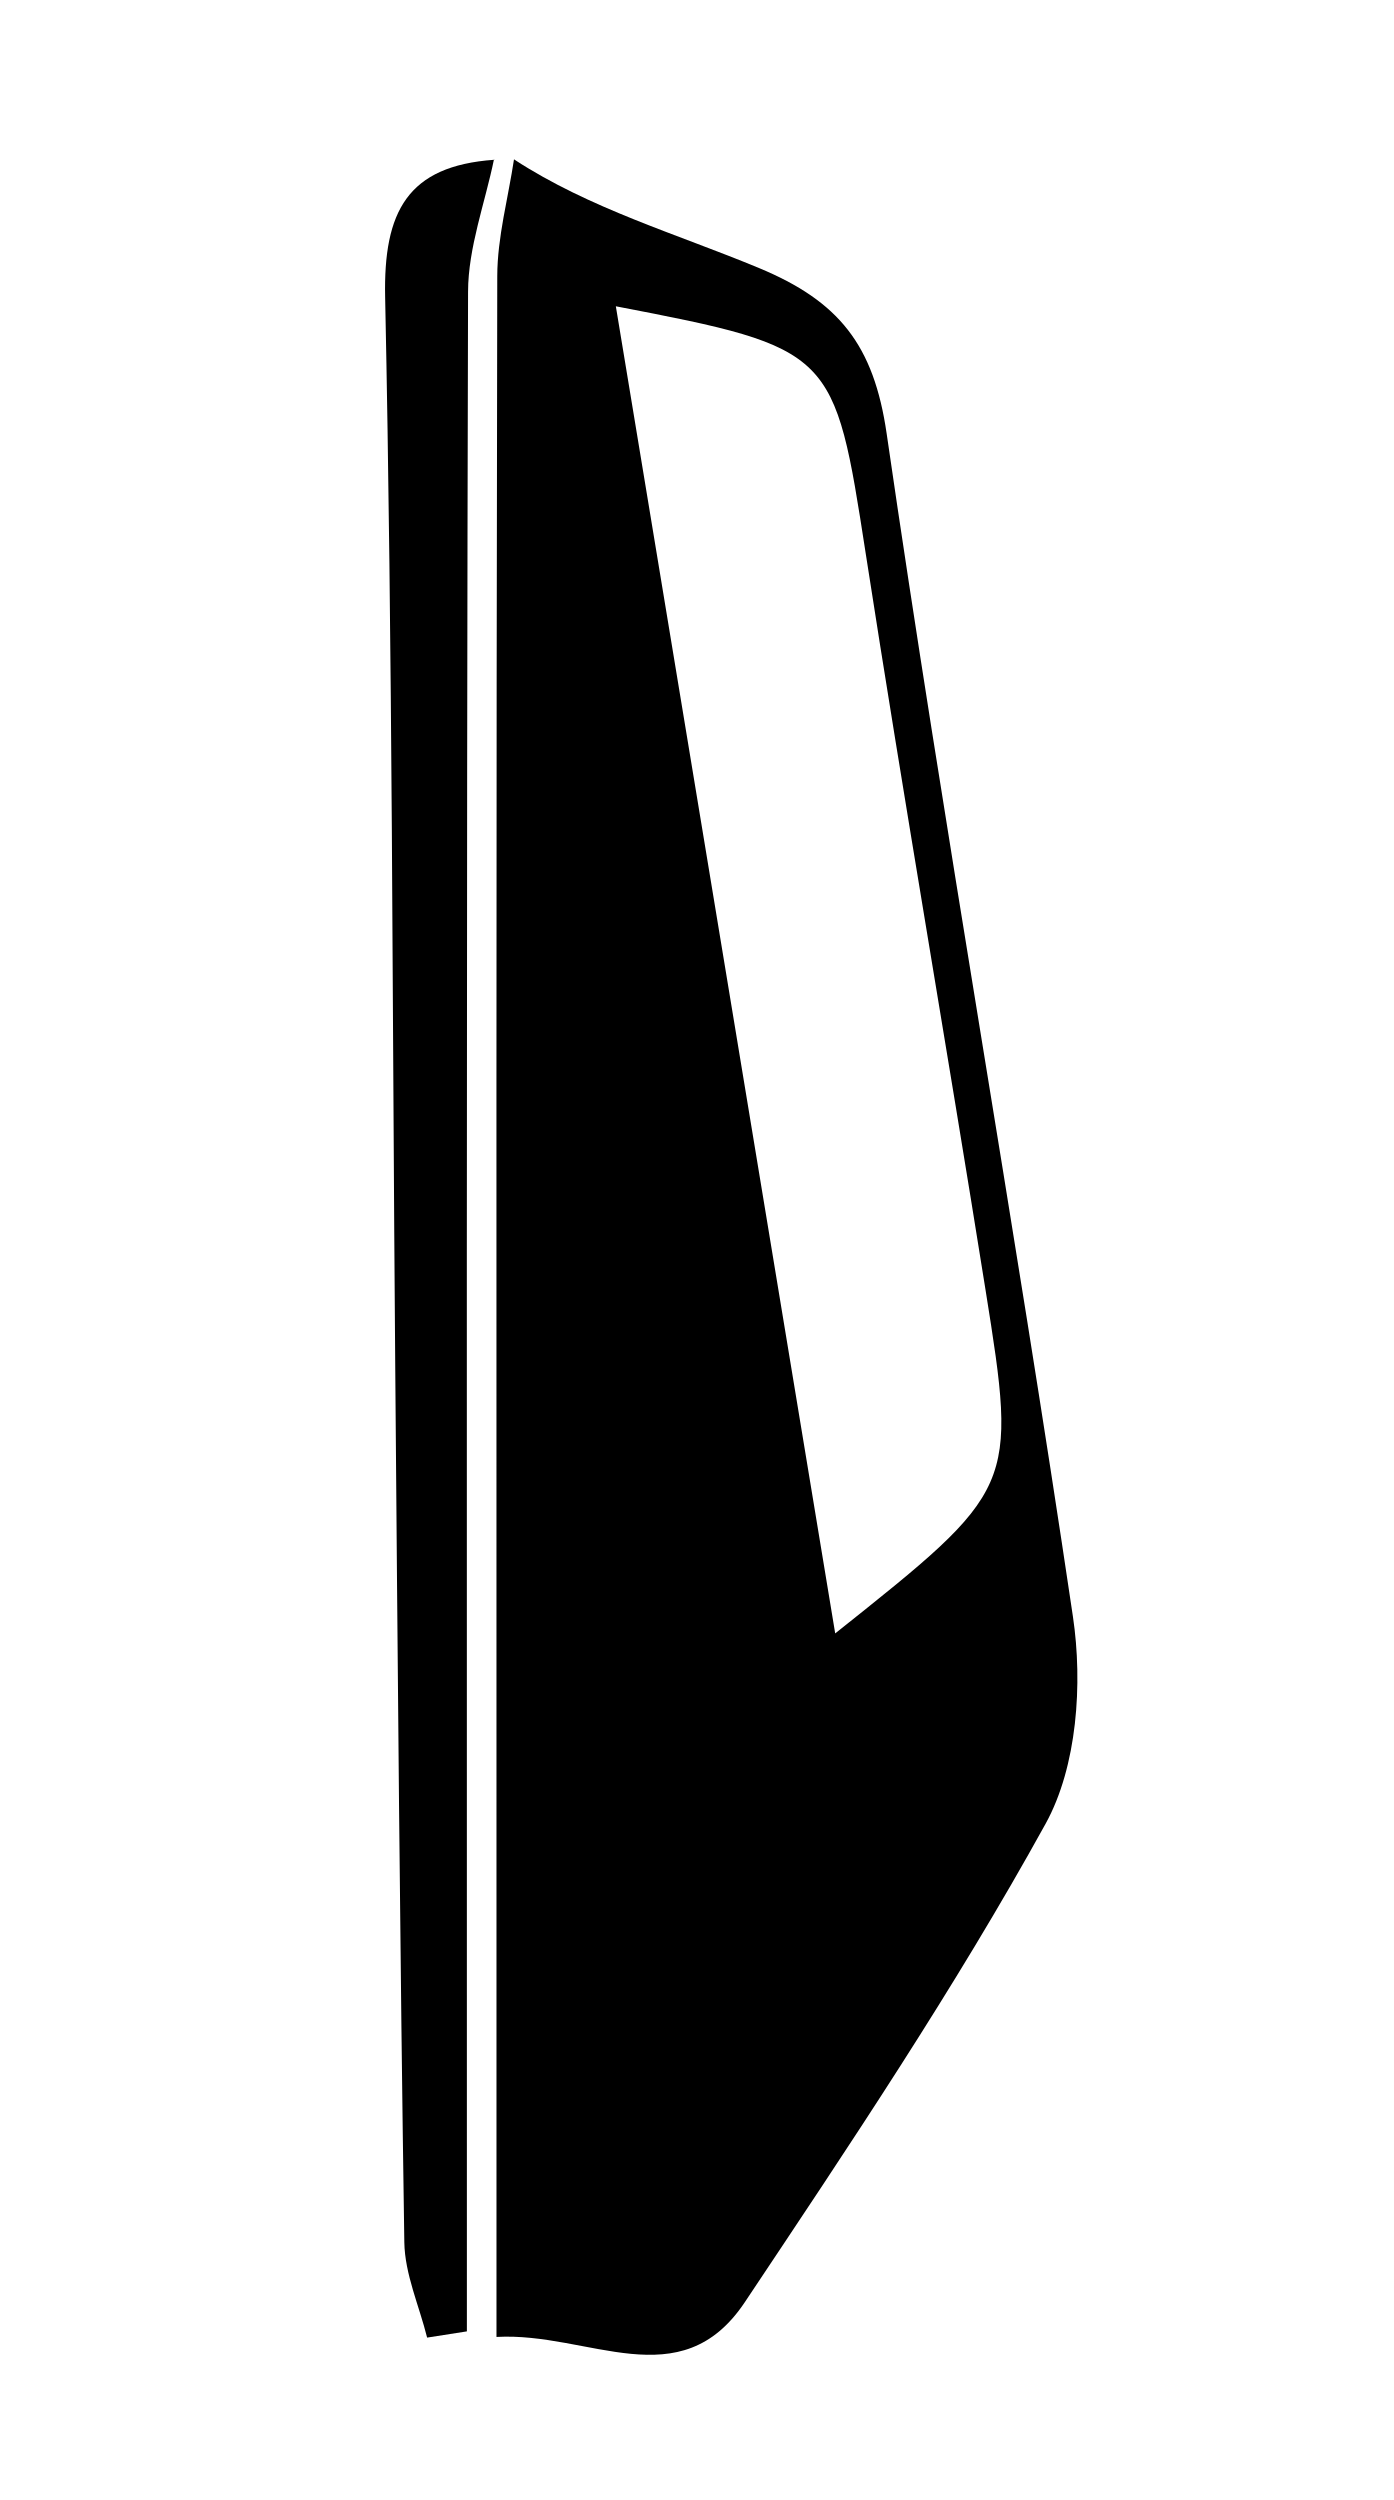
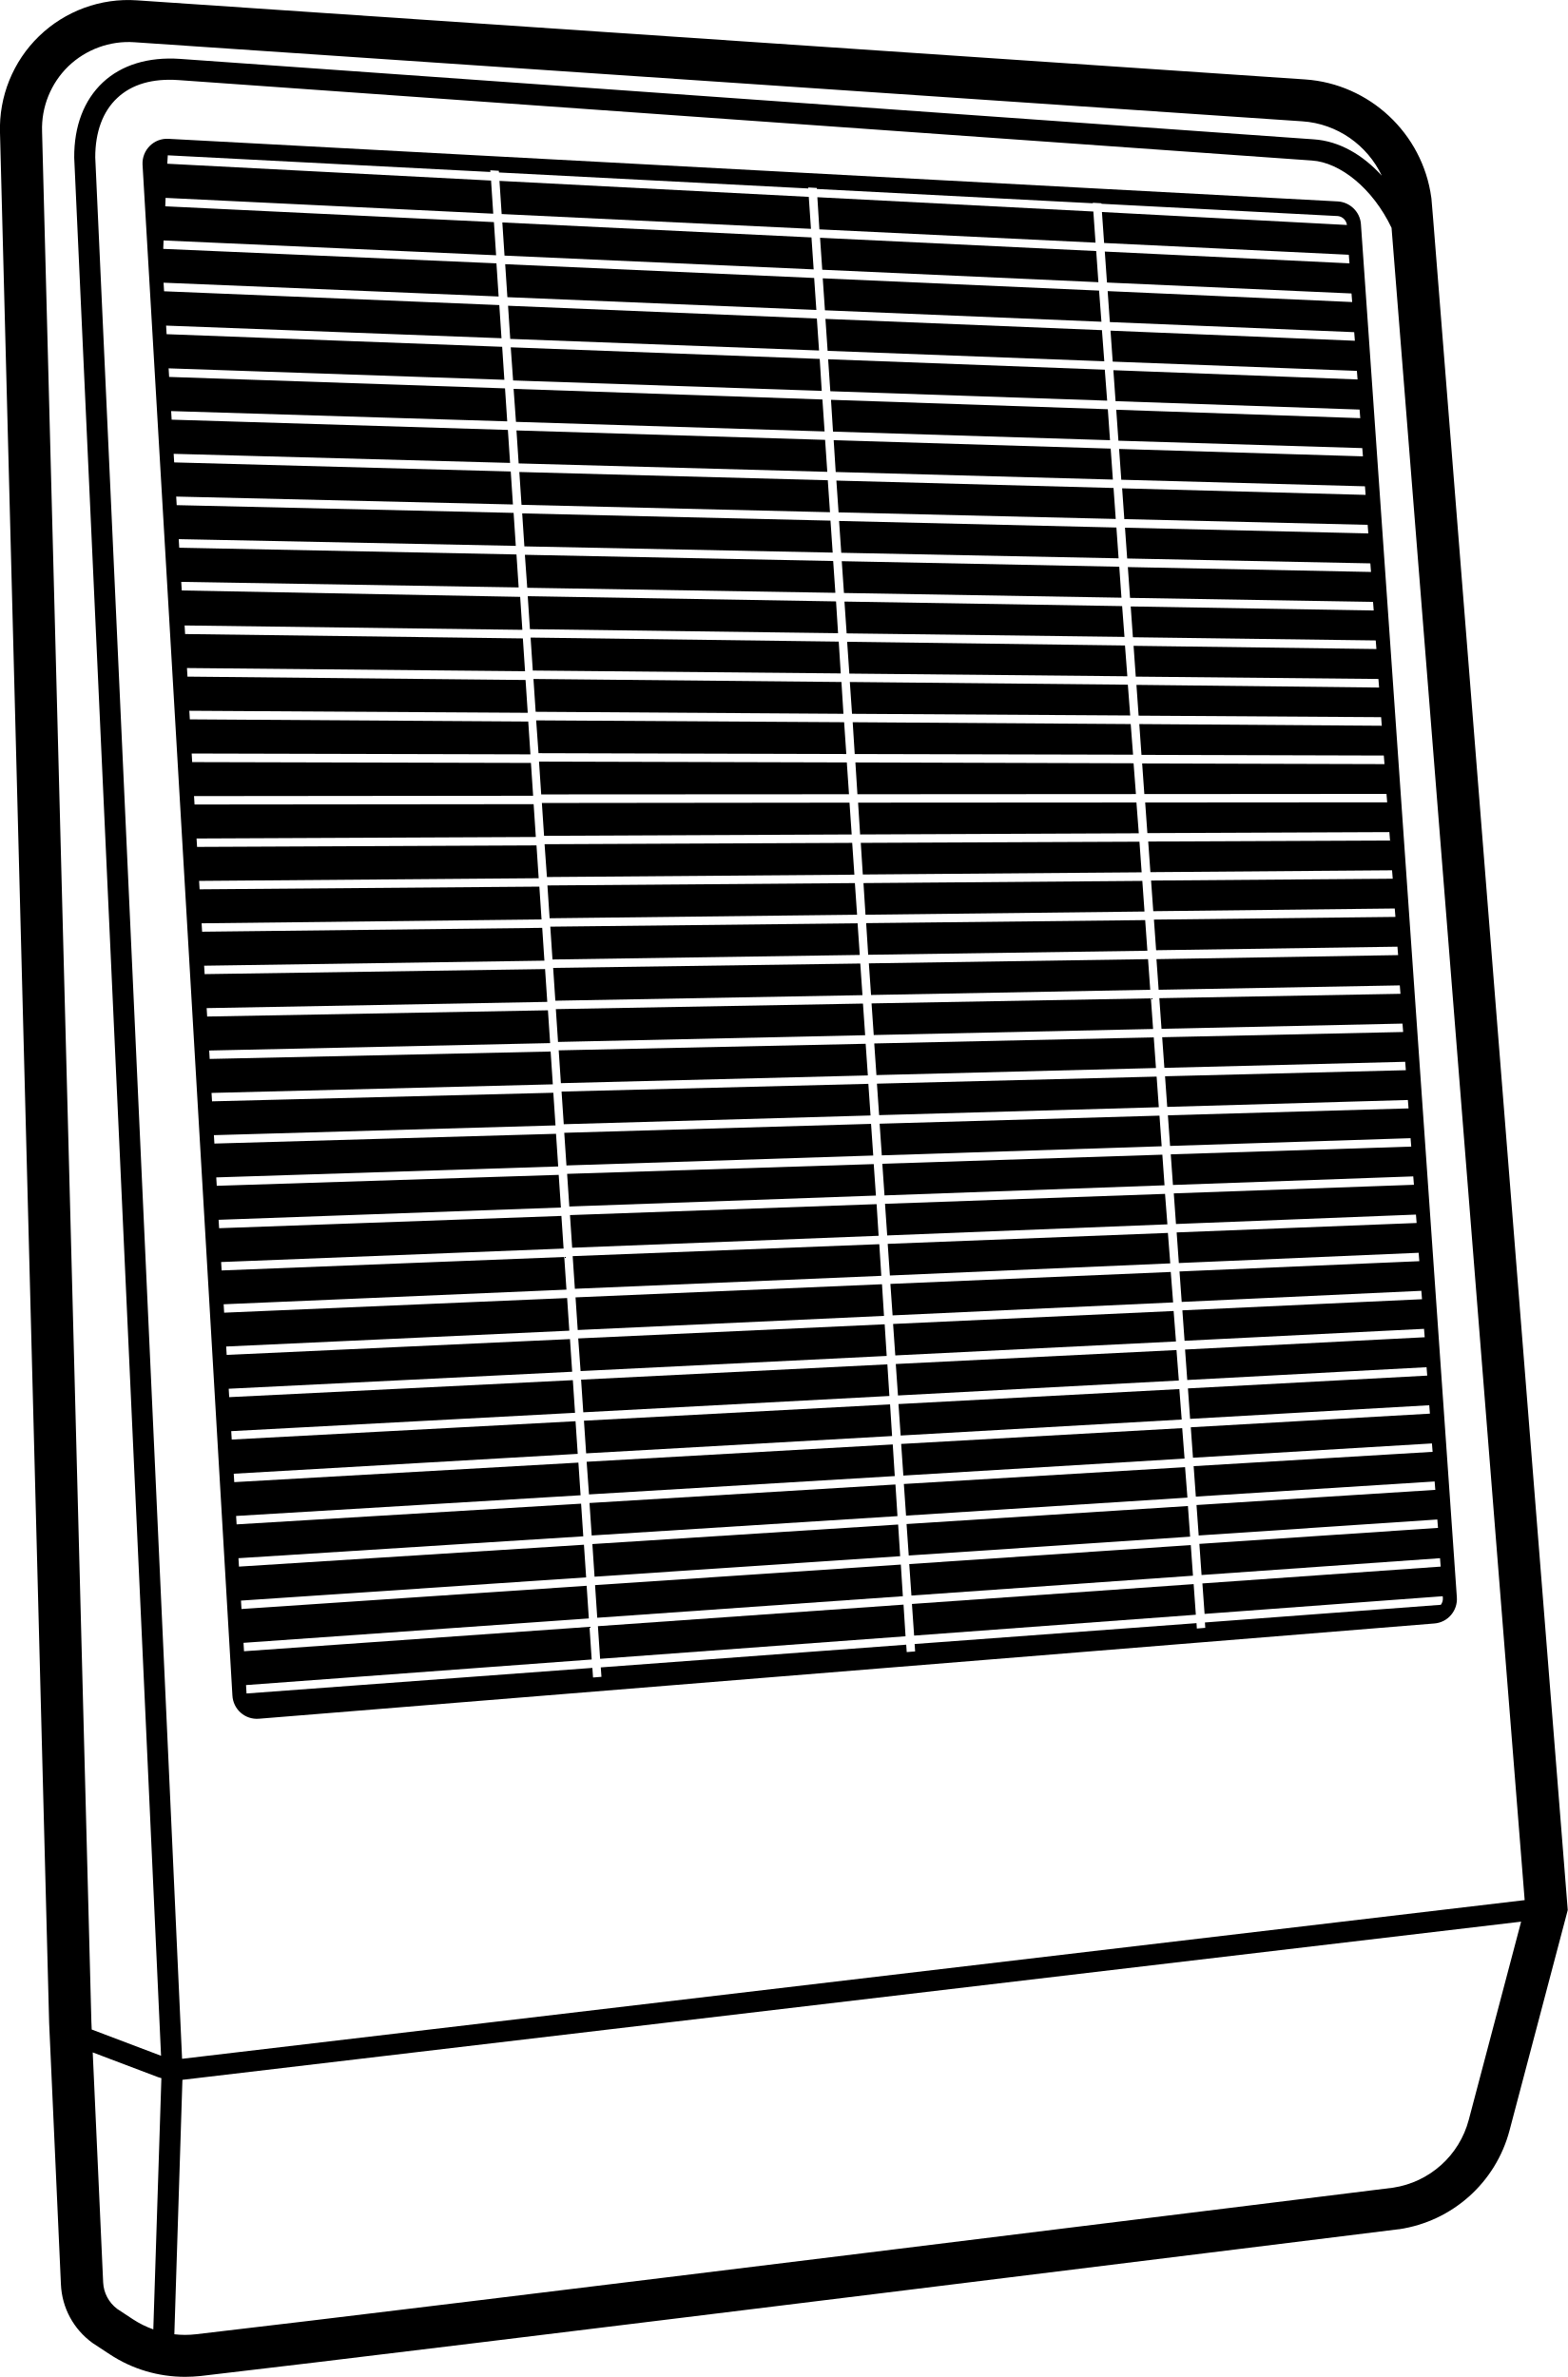
- <svg xmlns="http://www.w3.org/2000/svg" version="1.0" id="Layer_1" x="0px" y="0px" width="69.667px" height="125px" viewBox="0 0 69.667 125" enable-background="new 0 0 69.667 125" xml:space="preserve">
+ <svg xmlns="http://www.w3.org/2000/svg" version="1.1" id="Layer_1" x="0px" y="0px" viewBox="0 0 931.6 1412.6" style="enable-background:new 0 0 931.6 1412.6;" xml:space="preserve">
  <g>
-     <path fill-rule="evenodd" clip-rule="evenodd" d="M25.711,7.976c3.782,2.465,8.133,3.719,12.238,5.425   c3.99,1.66,5.739,3.832,6.385,8.288c2.863,19.75,6.386,39.404,9.313,59.146c0.497,3.352,0.212,7.49-1.367,10.352   c-4.544,8.234-9.812,16.084-15.039,23.922c-3.223,4.832-7.799,1.479-12.417,1.738c0-7.584,0-14.828,0-22.07   c0-26.99-0.018-53.979,0.039-80.968c0.004-1.955,0.547-3.908,0.84-5.861L25.711,7.976z M41.76,81.671   c9.059-7.217,9.105-7.225,7.521-17.147c-1.96-12.287-4.091-24.546-5.994-36.841c-1.571-10.147-1.577-10.271-12.495-12.369   C34.435,37.353,38.043,59.184,41.76,81.671z" />
-     <path fill-rule="evenodd" clip-rule="evenodd" d="M24.703,7.948c-0.453,2.212-1.294,4.423-1.3,6.637   c-0.085,32.095-0.059,64.189-0.059,96.283c0,1.9,0,3.801,0,5.701c-0.663,0.104-1.326,0.207-1.988,0.311   c-0.396-1.59-1.116-3.174-1.14-4.771c-0.221-14.629-0.334-29.258-0.455-43.889c-0.147-17.788-0.134-35.579-0.504-53.362   c-0.089-4.285,1.119-6.562,5.453-6.869C24.711,7.976,24.703,7.948,24.703,7.948z" />
+     <polygon points="498.6,309.6 499.9,328.5 664.7,331.8 663.4,313.5  " />
+     <polygon points="495,256.5 659.6,261.6 658.3,243.2 493.8,237.6  " />
+     <polygon points="498.3,304.5 663,308.4 661.7,290 497,285.6  " />
+     <polygon points="493.4,232.5 657.9,238.1 656.5,219.7 492.1,213.5  " />
+     <polygon points="496.6,280.5 661.3,285 660,266.6 495.4,261.6  " />
+     <polygon points="506.3,424.2 671.6,425.2 670.2,406.9 505,405.3  " />
+     <polygon points="501.5,352.4 666.4,355.2 665.1,336.8 500.2,333.5  " />
+     <polygon points="487.1,213.3 303.5,206.4 304.9,226.1 488.3,232.3  " />
+     <polygon points="503.1,376.4 668.2,378.5 666.8,360.2 501.8,357.5  " />
+     <polygon points="651,144.2 649.7,125.7 485.7,117.2 486.9,136.3  " />
+     <polygon points="480.6,117 296.8,107.5 298.1,127.2 481.9,136  " />
+     <polygon points="491.8,208.5 656.2,214.7 654.8,196.2 490.5,189.5  " />
+     <polygon points="483.8,165.2 300.2,157 301.5,176.6 485.1,184.2  " />
+     <polygon points="485.4,189.3 301.9,181.7 303.2,201.4 486.7,208.3  " />
+     <polygon points="482.2,141.1 298.5,132.2 299.8,151.9 483.5,160.1  " />
+     <polygon points="490.2,184.4 654.5,191.2 653.1,172.7 488.9,165.4  " />
+     <polygon points="507.9,448.1 673.3,448.5 671.9,430.3 506.7,429.2  " />
+     <polygon points="488.6,160.3 652.7,167.7 651.4,149.2 487.3,141.3  " />
+     <polygon points="504.7,400.3 669.9,401.9 668.5,383.6 503.4,381.4  " />
+     <polygon points="509.5,472 675,471.9 673.6,453.6 508.3,453.1  " />
+     <polygon points="527.2,734.2 693.7,727.6 692.3,709.5 525.9,715.4  " />
+     <polygon points="528.8,758 695.4,750.8 694,732.7 527.5,739.2  " />
+     <polygon points="524,686.6 690.3,681.2 689,663 522.7,667.8  " />
+     <polygon points="525.6,710.4 692,704.4 690.7,686.2 524.3,691.6  " />
+     <polygon points="536.8,876.9 703.9,866.8 702.5,848.7 535.5,858.1  " />
+     <polygon points="532,805.5 698.8,797.2 697.4,779.1 530.7,786.8  " />
+     <polygon points="535.2,853.1 702.2,843.6 700.8,825.5 533.9,834.4  " />
+     <polygon points="533.6,829.3 700.5,820.4 699.1,802.3 532.3,810.6  " />
+     <polygon points="530.4,781.7 697.1,774 695.7,755.9 529.1,763  " />
+     <polygon points="515.9,567.4 681.8,565 680.5,546.8 514.7,548.6  " />
+     <polygon points="514.3,543.6 680.1,541.7 678.8,523.5 513.1,524.8  " />
+     <polygon points="512.7,519.7 678.4,518.4 677.1,500.2 511.5,500.9  " />
+     <polygon points="511.1,495.9 676.7,495.2 675.3,476.9 509.9,477  " />
+     <polygon points="522.4,662.7 688.6,658 687.3,639.8 521.1,644  " />
+     <polygon points="520.8,638.9 686.9,634.7 685.6,616.5 519.5,620.1  " />
+     <polygon points="517.6,591.3 683.5,588.2 682.2,570 516.3,572.5  " />
+     <polygon points="519.2,615.1 685.2,611.5 683.9,593.3 517.9,596.3  " />
+     <polygon points="498.4,381.3 315.3,378.9 316.6,398.5 499.6,400.2  " />
+     <polygon points="527.3,810.8 345.3,819.9 346.6,839.3 528.5,829.6  " />
+     <polygon points="525.7,787 343.6,795.4 345,814.8 526.9,805.8  " />
+     <polygon points="528.9,834.6 347,844.3 348.3,863.7 530.1,853.4  " />
+     <polygon points="530.5,858.4 348.6,868.7 350,888.1 531.7,877.2  " />
+     <polygon points="532.1,882.2 350.3,893.2 351.6,912.5 533.3,901  " />
+     <polygon points="520.9,715.6 338.7,722.1 340,741.5 522.1,734.4  " />
+     <polygon points="524.1,763.2 342,771 343.3,790.4 525.3,782  " />
+     <polygon points="519.2,691.8 337,697.6 338.3,717 520.5,710.5  " />
+     <polygon points="522.5,739.4 340.3,746.5 341.6,765.9 523.7,758.2  " />
+     <polygon points="533.7,906 352,917.6 353.3,937 534.9,924.8  " />
+     <polygon points="540,924.4 707.2,913.2 705.9,895 538.7,905.7  " />
+     <polygon points="543.2,972 710.6,959.6 709.3,941.4 541.9,953.2  " />
+     <path d="M794.9,119.7L100.1,82.5c-8.7-0.5-15.8,6.7-15.4,15.3l53.4,909.7c0.4,8.3,7.5,14.6,15.8,13.9l698.4-56.6   c8-0.6,14-7.6,13.4-15.6l-57-816C808.2,125.9,802.2,120.1,794.9,119.7z M809.9,271.2L665,266.8l1.3,18.3l144.8,3.9l0.4,5.1   l-144.7-3.9l1.3,18.3l144.6,3.4l0.4,5.1l-144.6-3.4l1.3,18.3l144.5,2.9l0.4,5.1L670.2,337l1.3,18.3l144.4,2.4l0.4,5.1l-144.4-2.4   l1.3,18.3l144.3,1.9l0.4,5.1l-144.3-1.9l1.3,18.3l144.2,1.4l0.4,5.1L675.3,407l1.3,18.3l144.1,0.9l0.4,5.1L677,430.3l1.3,18.3   l144,0.4l0.4,5.1l-144-0.4l1.3,18.2l143.9-0.1l0.4,5l-143.8,0.1l1.3,18.2l143.8-0.6l0.4,5l-143.7,0.6l1.3,18.2l143.6-1.1l0.4,5   l-143.6,1.1l1.3,18.2l143.5-1.6l0.4,5l-143.5,1.6l1.3,18.2l143.4-2.1l0.4,5L687.2,570l1.3,18.2l143.3-2.6l0.4,5l-143.3,2.6   l1.3,18.2l143.2-3.1l0.4,5l-143.2,3.1l1.3,18.2L835,631l0.4,5l-143.1,3.6l1.3,18.2l143-4.1l0.4,5l-143,4.1l1.3,18.2l142.9-4.6   l0.4,5l-142.9,4.6l1.3,18.2l142.8-5.1l0.4,5l-142.7,5.1l1.3,18.2l142.6-5.6l0.4,5l-142.6,5.6l1.3,18.2l142.5-6.1l0.4,5l-142.5,6.1   l1.3,18.1l142.4-6.6l0.4,5l-142.4,6.6l1.3,18.1l142.3-7.1l0.4,5L704.2,802l1.3,18.1l142.2-7.6l0.4,5l-142.2,7.6l1.3,18.1l142.1-8.1   l0.4,5l-142.1,8.1l1.3,18.1l142-8.5l0.4,5l-142,8.5l1.3,18.1l141.9-9l0.4,5l-141.9,9l1.3,18.1l141.8-9.5l0.4,5l-141.8,9.5L714,936   l141.7-10l0.4,5l-141.6,10l1.3,18.1l141.5-10.5l0.1,1.1c0.1,1.5-0.4,2.9-1.2,4L716,964.2l0.2,3.2l-5,0.4l-0.2-3.2L543.5,977   l0.3,4.4l-5,0.4l-0.3-4.4L357,990.9l0.4,5.6l-5,0.4l-0.4-5.7l-205.5,15.2l-0.3-5l205.4-15.2l-1.3-19.4L145,981.3l-0.3-5l205.2-14.5   l-1.3-19.4l-205.1,13.8l-0.3-5l205.1-13.8l-1.3-19.4L142,931l-0.3-5l204.9-13l-1.3-19.4l-204.7,12.3l-0.3-5l204.7-12.3l-1.3-19.4   l-204.5,11.6l-0.3-5L343.3,864l-1.3-19.4l-204.3,10.9l-0.3-5l204.3-10.9l-1.3-19.4l-204.2,10.1l-0.3-5l204.1-10.1l-1.3-19.4   l-204,9.4l-0.3-5l203.9-9.4l-1.3-19.4l-203.8,8.7l-0.3-5l203.7-8.7l-1.3-19.4l-203.6,8l-0.3-5l203.5-8l-1.3-19.4l-203.4,7.3l-0.3-5   l203.4-7.3l-1.3-19.4l-203.2,6.5l-0.3-5l203.2-6.5l-1.3-19.4l-203,5.8l-0.3-5l203-5.8l-1.3-19.4l-202.8,5.1l-0.3-5l202.8-5.1   l-1.3-19.5l-202.6,4.4l-0.3-5l202.6-4.4l-1.3-19.5l-202.5,3.7l-0.3-5l202.4-3.7l-1.3-19.5l-202.3,3l-0.3-5l202.2-3l-1.3-19.5   l-202.1,2.3l-0.3-5l202-2.3l-1.3-19.5l-201.9,1.6l-0.3-5l201.8-1.6l-1.3-19.5l-201.7,0.9l-0.3-5l201.6-0.9l-1.3-19.5l-201.5,0.2   l-0.3-5l201.5-0.2l-1.3-19.5l-201.3-0.5l-0.3-5.1l201.3,0.5l-1.3-19.5l-201.1-1.3l-0.3-5.1l201.1,1.2l-1.3-19.5l-200.9-2l-0.3-5.1   l200.9,1.9l-1.3-19.5l-200.7-2.6l-0.3-5.1l200.7,2.6l-1.3-19.6L108,350.9l-0.3-5.1l200.5,3.3l-1.3-19.6l-200.4-4l-0.3-5.1l200.3,4   l-1.3-19.6L105,300.2l-0.3-5.1l200.1,4.7l-1.3-19.6l-200-5.4l-0.3-5.1l199.9,5.4l-1.3-19.6l-199.8-6.1l-0.3-5.1l199.7,6.1   l-1.3-19.6l-199.6-6.8l-0.3-5.1l199.5,6.8l-1.3-19.6l-199.4-7.5l-0.3-5.1l199.3,7.5l-1.3-19.7l-199.2-8.2l-0.3-5.1l199.1,8.2   l-1.3-19.7L97,147.9l0.2-5l197.6,8.8l-1.3-19.7l-195.3-9.4l0.2-5l194.7,9.4l-1.3-19.7L99.4,97.3l0.3-5l191.7,9.9l-0.1-1l5.1,0.3   l0.1,1l183.8,9.5l0-0.6l5.1,0.3l0,0.6l164,8.5l0-0.3l5.1,0.3l0,0.3l140.5,7.3c2.8,0.3,5,2.5,5.4,5.3L654.8,126l1.3,18.4l145.4,7   l0.4,5.1l-145.4-7l1.3,18.4l145.3,6.5l0.4,5.1L658.2,173l1.3,18.4l145.2,6l0.4,5.1l-145.2-6l1.3,18.4l145.1,5.5l0.4,5.1l-145.1-5.5   l1.3,18.4l145,5l0.4,5.1l-145-5l1.3,18.4l144.9,4.4L809.9,271.2z" />
+     <polygon points="541.6,948.2 708.9,936.4 707.6,918.2 540.3,929.5  " />
+     <polygon points="535.3,929.8 353.6,942 354.9,961.4 536.5,948.6  " />
+     <polygon points="355.3,966.4 356.6,985.8 538.1,972.4 536.9,953.6  " />
+     <polygon points="538.4,900.7 705.6,890 704.2,871.9 537.1,881.9  " />
+     <polygon points="512.8,596.4 330.3,599.7 331.6,619.2 514.1,615.2  " />
+     <polygon points="503.2,453.1 320.3,452.6 321.6,472.1 504.5,472  " />
+     <polygon points="496.8,357.4 313.6,354.3 314.9,373.9 498,376.3  " />
+     <polygon points="501.6,429.2 318.6,428.1 320,447.6 502.9,448.1  " />
+     <polygon points="495.1,333.4 311.9,329.7 313.3,349.3 496.4,352.3  " />
+     <polygon points="500,405.3 317,403.5 318.3,423 501.2,424.2  " />
+     <polygon points="493.5,309.4 310.3,305.1 311.6,324.7 494.8,328.4  " />
+     <polygon points="490.3,261.4 306.9,255.8 308.2,275.4 491.6,280.4  " />
+     <polygon points="491.9,285.4 308.6,280.5 309.9,300 493.2,304.4  " />
+     <polygon points="504.8,477 322,477.2 323.3,496.7 506.1,495.9  " />
+     <polygon points="517.6,667.9 335.3,673.2 336.6,692.6 518.9,686.7  " />
+     <polygon points="488.7,237.4 305.2,231.1 306.6,250.7 490,256.4  " />
+     <polygon points="511.2,572.6 328.7,575.2 330,594.7 512.5,591.4  " />
+     <polygon points="516,644.1 333.7,648.7 335,668.1 517.3,662.9  " />
+     <polygon points="514.4,620.3 332,624.2 333.3,643.7 515.7,639.1  " />
+     <polygon points="506.4,500.9 323.6,501.7 325,521.2 507.7,519.8  " />
+     <polygon points="508,524.8 325.3,526.2 326.6,545.7 509.3,543.6  " />
+     <polygon points="509.6,548.7 327,550.7 328.3,570.2 510.9,567.5  " />
+     <path d="M851.7,131.2l-6.2,0.5v0L851.7,131.2l-1.1-13.2l-0.1-0.7c-5.2-38-36.7-67.5-75-70.1L81.4,0.2C59.9-1.3,38.7,6.5,23.2,21.5   C7.7,36.5-0.7,57.4,0,78.9l29.2,1123.3l7,155.3c0.6,14,7.5,26.7,18.8,34.9l10.2,6.7c13.3,8.8,28.9,13.4,44.8,13.4   c3.1,0,6.2-0.2,9.3-0.5c130.5-15,705.9-86.5,711.7-87.2l0.3,0c31.7-4.7,57.5-27.7,65.7-58.7l34.6-131L851.7,131.2z M79.8,25.1   l694.1,47c20.8,1.4,38.6,14.2,47.2,32.3c-11.1-12.2-25.1-20.6-40.5-21.6L107,35c-18.9-1.3-34.8,3.6-45.9,14   C49.9,59.5,44,74.9,44.1,93.6l0,0.1l51.6,1128l-41.2-15.6l-0.2-4.6L25,78.2l0-0.1c-0.5-14.5,5.2-28.6,15.6-38.7   C51,29.4,65.3,24.1,79.8,25.1z M906,1129.2l-797.8,94.3L56.6,93.5c0-15.1,4.5-27.3,13.1-35.3c8.6-8.1,20.9-11.7,36.4-10.6   l673.5,47.8c16.7,1.1,36.1,16.5,47.3,40L906,1129.2z M93.9,1234.4c0.5,0.2,1.2,0.4,2,0.6l-4.8,149.3c-4.2-1.5-8.3-3.5-12.1-6   l-9.4-6.2c-5-3.8-8-9.5-8.3-15.7l-6.2-136.7L93.9,1234.4z M108.4,1236l795.5-94l-31.1,117.7c-5.6,21.3-23.3,37.1-45,40.4   c-12,1.5-581.7,72.2-711.4,87.1c-4.3,0.5-8.6,0.5-12.8,0L108.4,1236z" />
  </g>
</svg>
